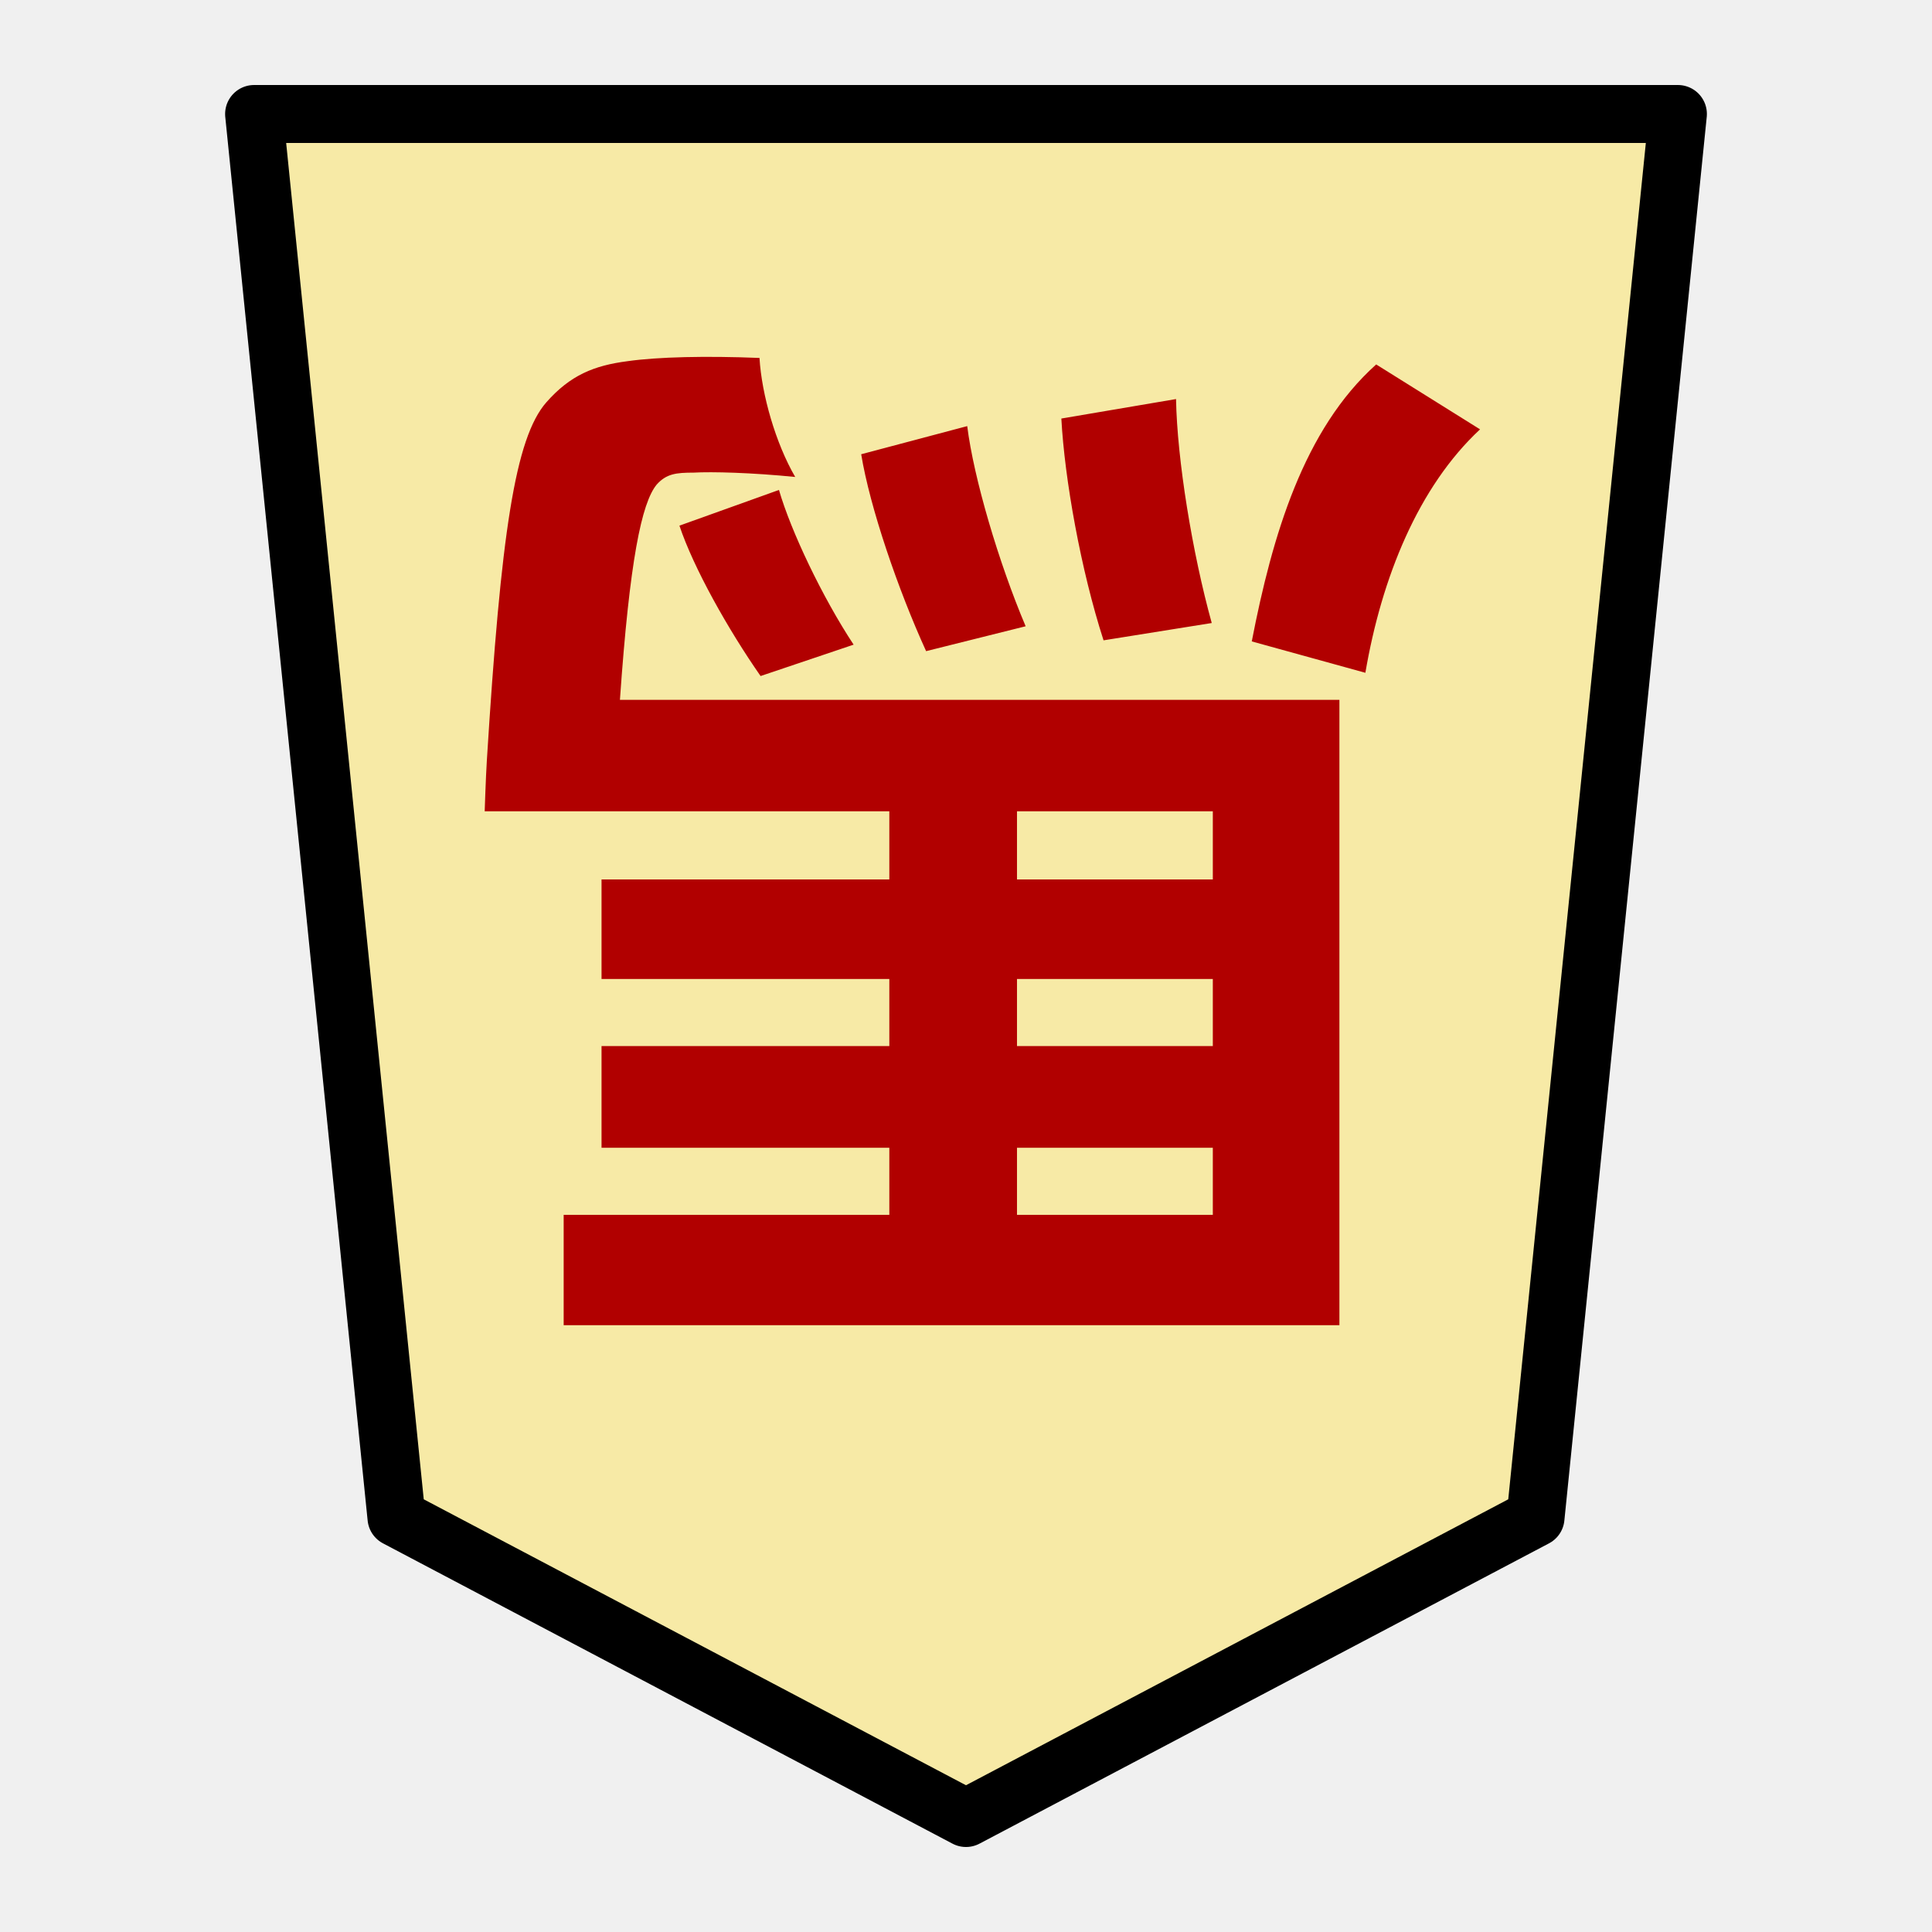
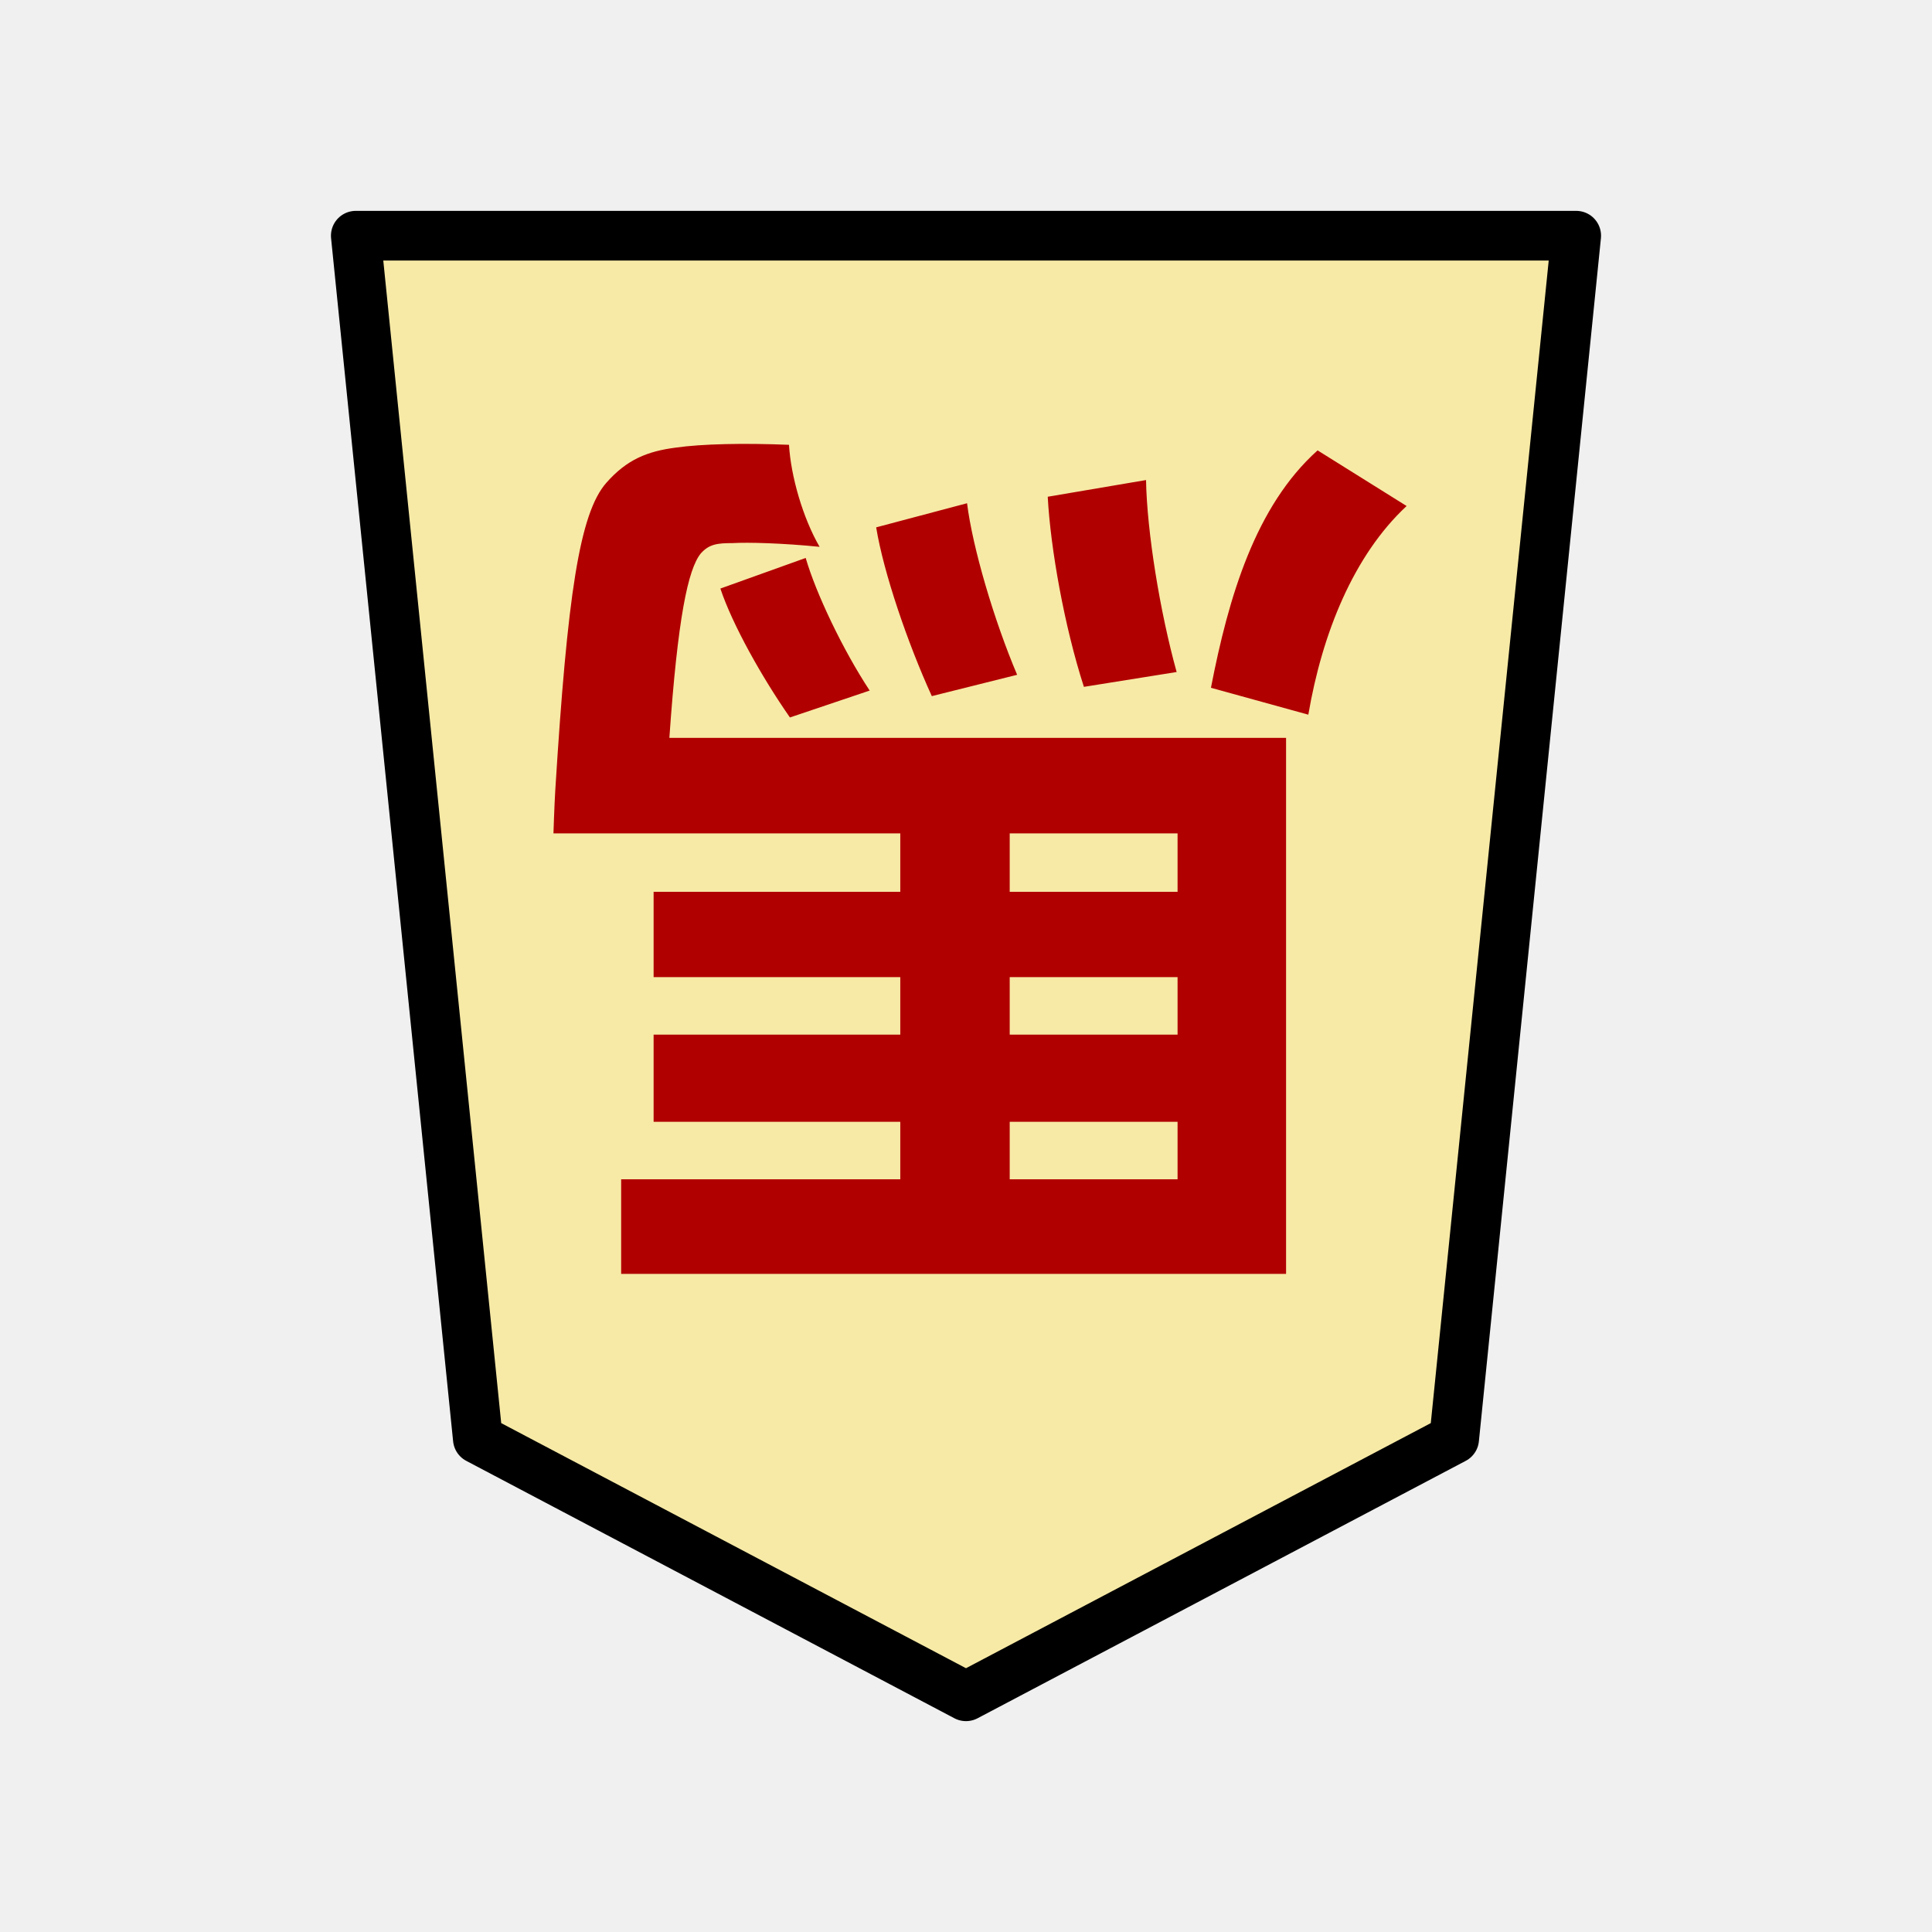
- <svg xmlns="http://www.w3.org/2000/svg" version="1.1" style="overflow:visible" viewBox="-150 -150 300 300" height="1200px" width="1200px" id="svg11062">
+ <svg xmlns="http://www.w3.org/2000/svg" version="1.1" style="overflow:visible" viewBox="-150 -150 350 350" height="1400" width="1400" id="svg11062">
  <defs id="defs11066" />
-   <rect fill-opacity="0" fill="rgb(0,0,0)" height="300" width="300" y="-150" x="-150" id="rect11050" />
-   <g style="fill:#ffffff;stroke-linejoin:round" id="g11058">
-     <path style="fill:#f7eaa6;fill-opacity:1;stroke:none;stroke-width:0.9;stroke-linecap:butt;stroke-linejoin:round" id="path11052" d="M -0.002,132.3 88.435,85.667 110.544,-132.3 h -221.088 l 22.109,217.966 z" />
-     <path style="fill:#b10000;fill-opacity:1;stroke:none;stroke-width:0.9;stroke-linecap:butt;stroke-linejoin:round" id="path11054" d="m 63.694,-93.41 c -11.256,10.08 -16.128,26.544 -19.32,43.008 l 17.64,4.872 c 2.52,-14.784 8.232,-28.896 17.808,-37.8 z m -25.536,40.152 c -3.024,-10.92 -5.376,-25.368 -5.544,-34.776 l -17.808,3.024 c 0.504,9.408 3.024,23.52 6.552,34.44 z m -28.896,0.504 c -4.2,-9.912 -8.064,-23.016 -9.072,-31.08 l -16.464,4.368 c 1.344,8.232 5.712,21 10.08,30.576 z m 29.064,39.312 H 7.918 v -10.584 H 38.326 Z M 7.918,38.638 V 28.222 H 38.326 v 10.416 z m 0,-36.624 H 38.326 V 12.43 H 7.918 Z M -11.906,-24.026 v 10.584 h -44.688 V 2.014 h 44.688 V 12.43 h -44.688 V 28.222 h 44.688 v 10.416 h -50.568 v 17.136 h 120.456 v -97.104 h -111.72 c 1.512,-21.672 3.36,-30.576 5.712,-33.432 1.512,-1.68 3.024,-1.848 5.712,-1.848 2.856,-0.168 9.072,0 15.792,0.672 -3.024,-5.208 -5.208,-12.768 -5.544,-18.48 -8.232,-0.336 -15.792,-0.168 -20.496,0.504 -5.208,0.672 -8.904,2.184 -12.6,6.384 -4.872,5.544 -7.056,20.496 -9.24,55.608 -0.168,2.688 -0.336,7.896 -0.336,7.896 z m -32.592,-44.352 c 2.184,6.552 7.56,16.128 12.6,23.352 l 14.448,-4.872 c -4.872,-7.392 -9.744,-17.64 -11.592,-24.024 z" />
-     <path style="fill:none;stroke:#000000;stroke-width:9;stroke-linecap:butt;stroke-linejoin:round;stroke-opacity:1" id="path11056" d="M -0.002,132.3 88.435,85.667 110.544,-132.3 h -221.088 l 22.109,217.966 z" />
+   <rect height="300" width="300" y="-175" x="-175" id="rect11050" style="fill:#000000;fill-opacity:0" transform="scale(-1)" />
+   <g style="fill:#ffffff;stroke-linejoin:round" id="g11058" transform="translate(25,25)">
+     <path style="fill:#f7eaa6;fill-opacity:1;stroke:none;stroke-width:0.9;stroke-linecap:butt;stroke-linejoin:round" id="path11052" d="M -0.002,132.3 88.435,85.666 110.544,-132.3 h -221.088 l 22.109,217.966 z" />
+     <path style="fill:#b10000;fill-opacity:1;stroke:none;stroke-width:0.9;stroke-linecap:butt;stroke-linejoin:round" id="path11054" d="m 63.695,-93.41 c -11.256,10.08 -16.128,26.544 -19.32,43.008 l 17.64,4.872 c 2.52,-14.784 8.232,-28.896 17.808,-37.8 z m -25.536,40.152 c -3.024,-10.92 -5.376,-25.368 -5.544,-34.776 l -17.808,3.024 c 0.504,9.408 3.024,23.52 6.552,34.44 z m -28.896,0.504 c -4.2,-9.912 -8.064,-23.016 -9.072,-31.08 l -16.464,4.368 c 1.344,8.232 5.712,21 10.08,30.576 z m 29.064,39.312 H 7.919 v -10.584 H 38.327 Z M 7.919,38.638 V 28.222 H 38.327 v 10.416 z m 0,-36.624 H 38.327 V 12.43 H 7.919 Z M -11.905,-24.026 v 10.584 h -44.688 V 2.014 h 44.688 V 12.43 h -44.688 v 15.792 h 44.688 v 10.416 h -50.568 v 17.136 h 120.456 v -97.104 h -111.72 c 1.512,-21.672 3.36,-30.576 5.712,-33.432 1.512,-1.68 3.024,-1.848 5.712,-1.848 2.856,-0.168 9.072,0 15.792,0.672 -3.024,-5.208 -5.208,-12.768 -5.544,-18.48 -8.232,-0.336 -15.792,-0.168 -20.496,0.504 -5.208,0.672 -8.904,2.184 -12.6,6.384 -4.872,5.544 -7.056,20.496 -9.24,55.608 -0.168,2.688 -0.336,7.896 -0.336,7.896 z m -32.592,-44.352 c 2.184,6.552 7.56,16.128 12.6,23.352 l 14.448,-4.872 c -4.872,-7.392 -9.744,-17.64 -11.592,-24.024 z" />
+     <path style="fill:none;stroke:#000000;stroke-width:9;stroke-linecap:butt;stroke-linejoin:round;stroke-opacity:1" id="path11056" d="M -0.002,132.3 88.435,85.666 110.544,-132.3 h -221.088 l 22.109,217.966 z" />
  </g>
</svg>
